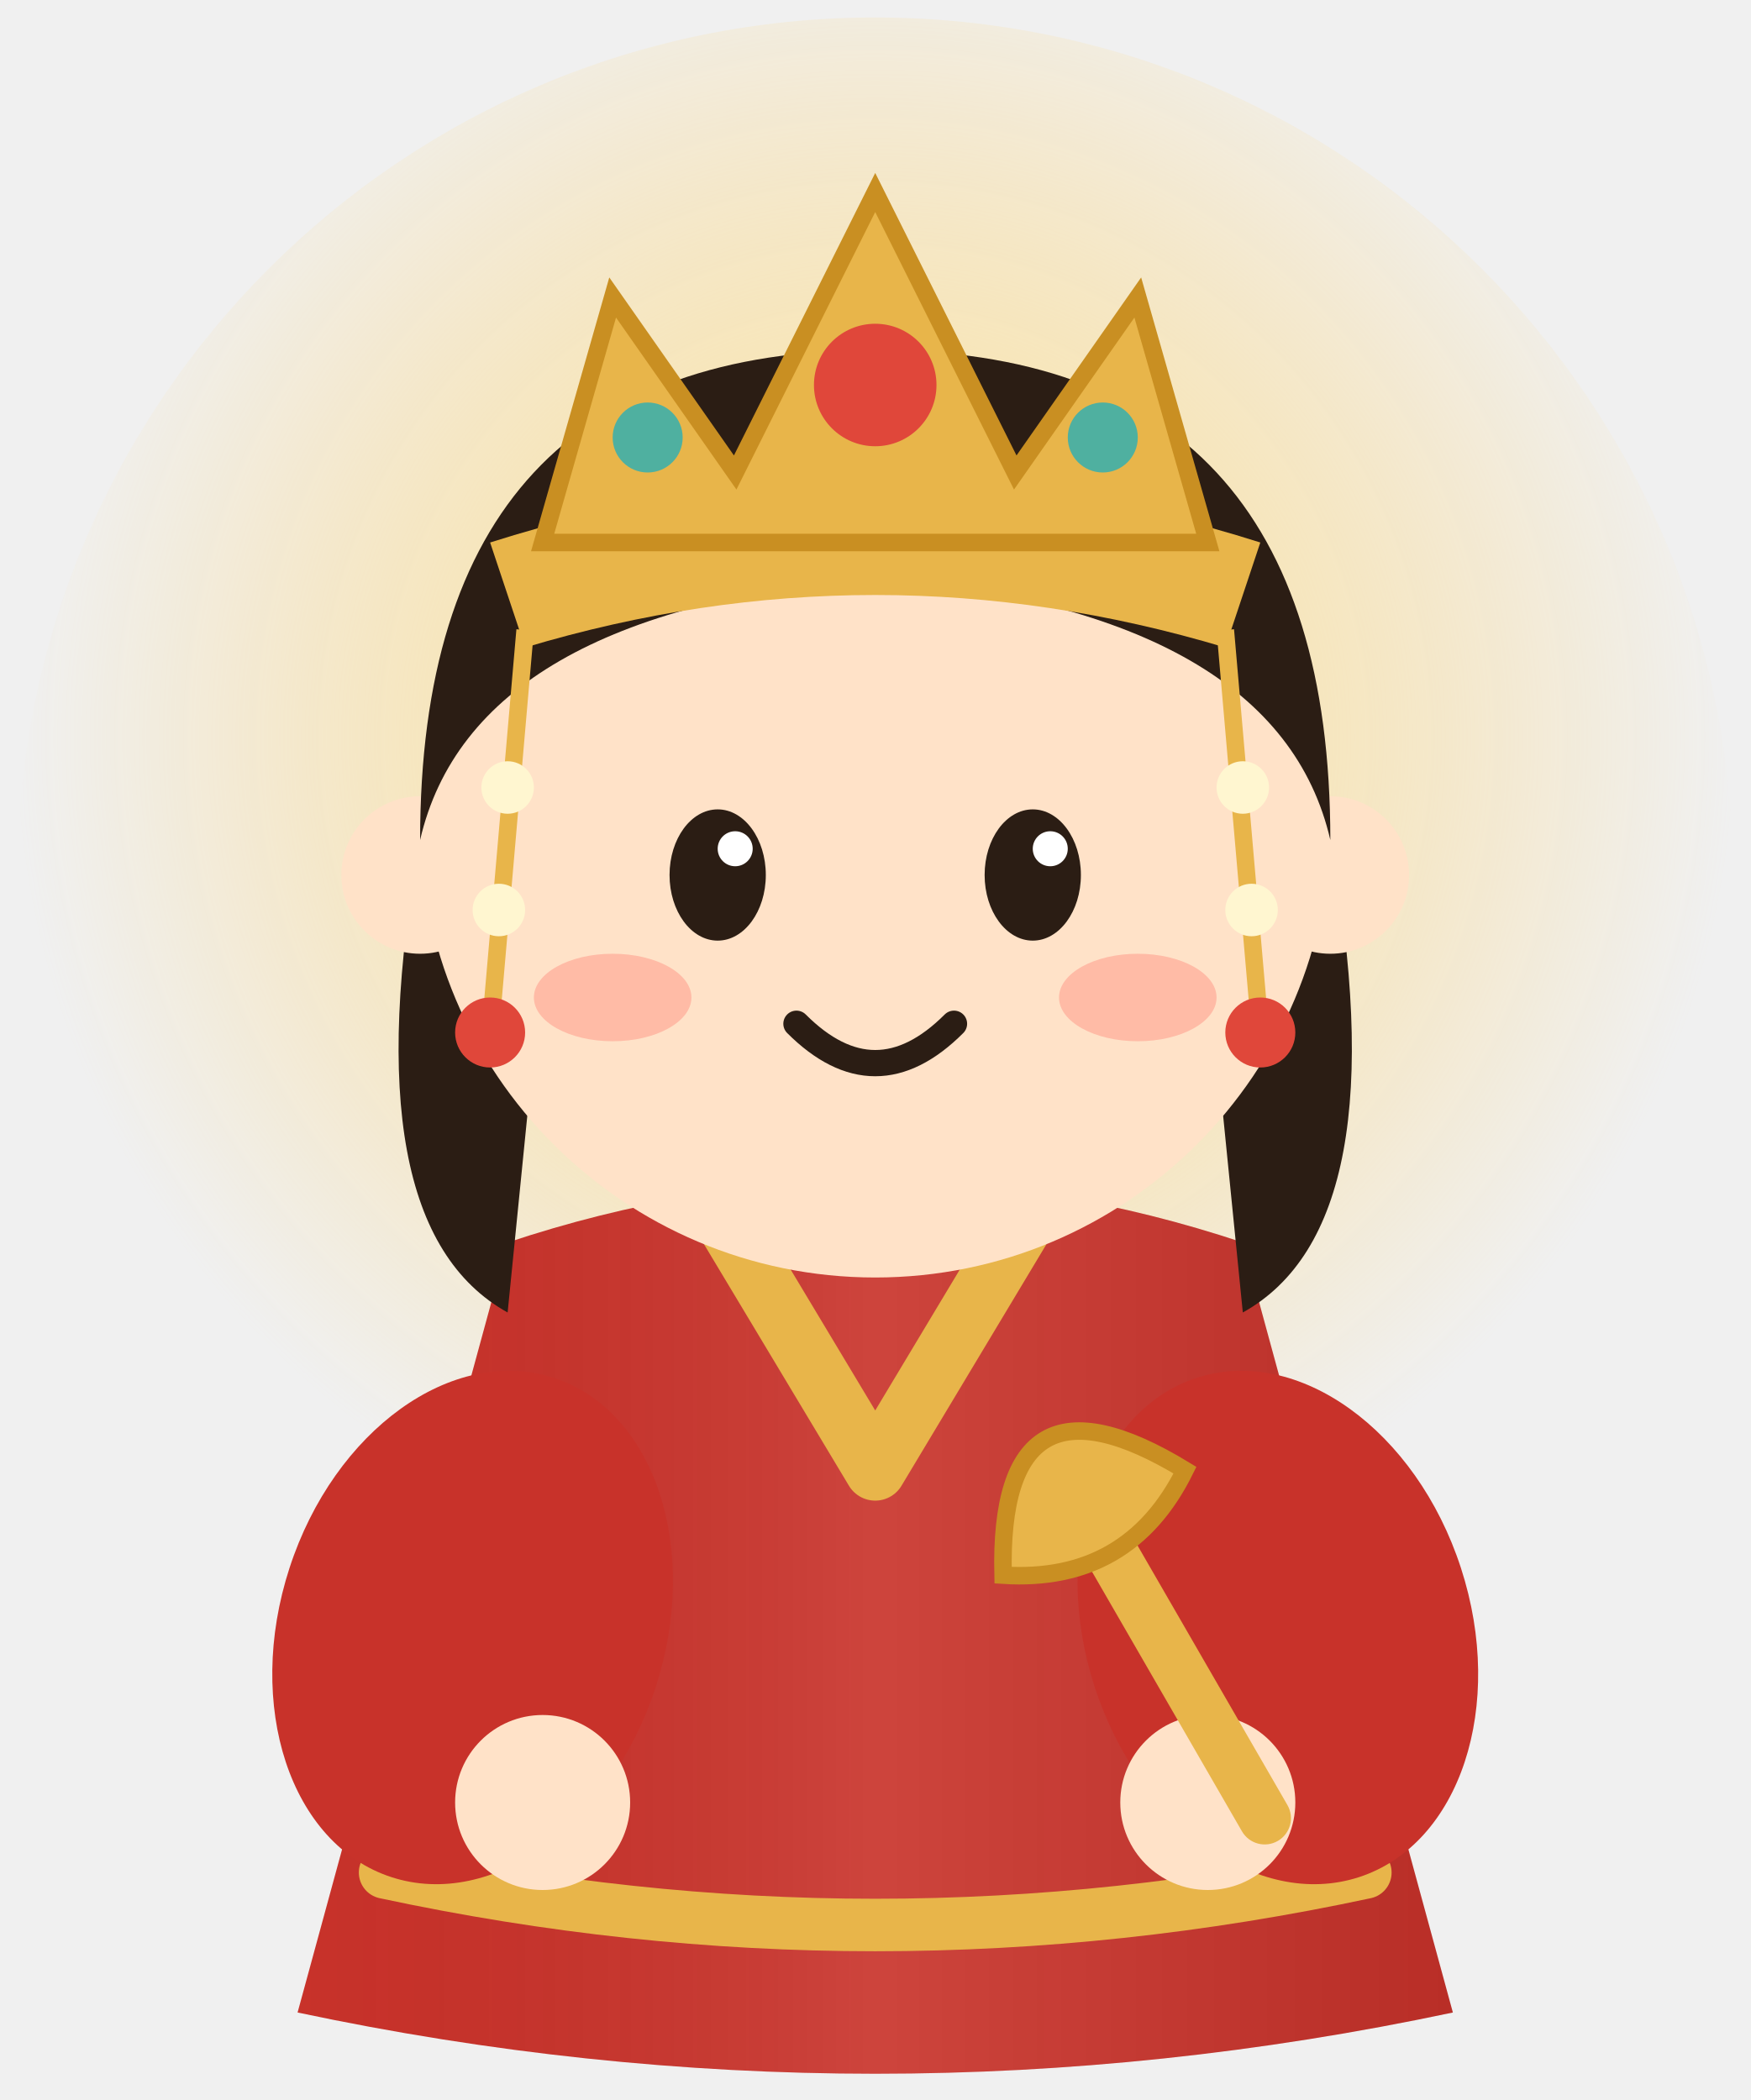
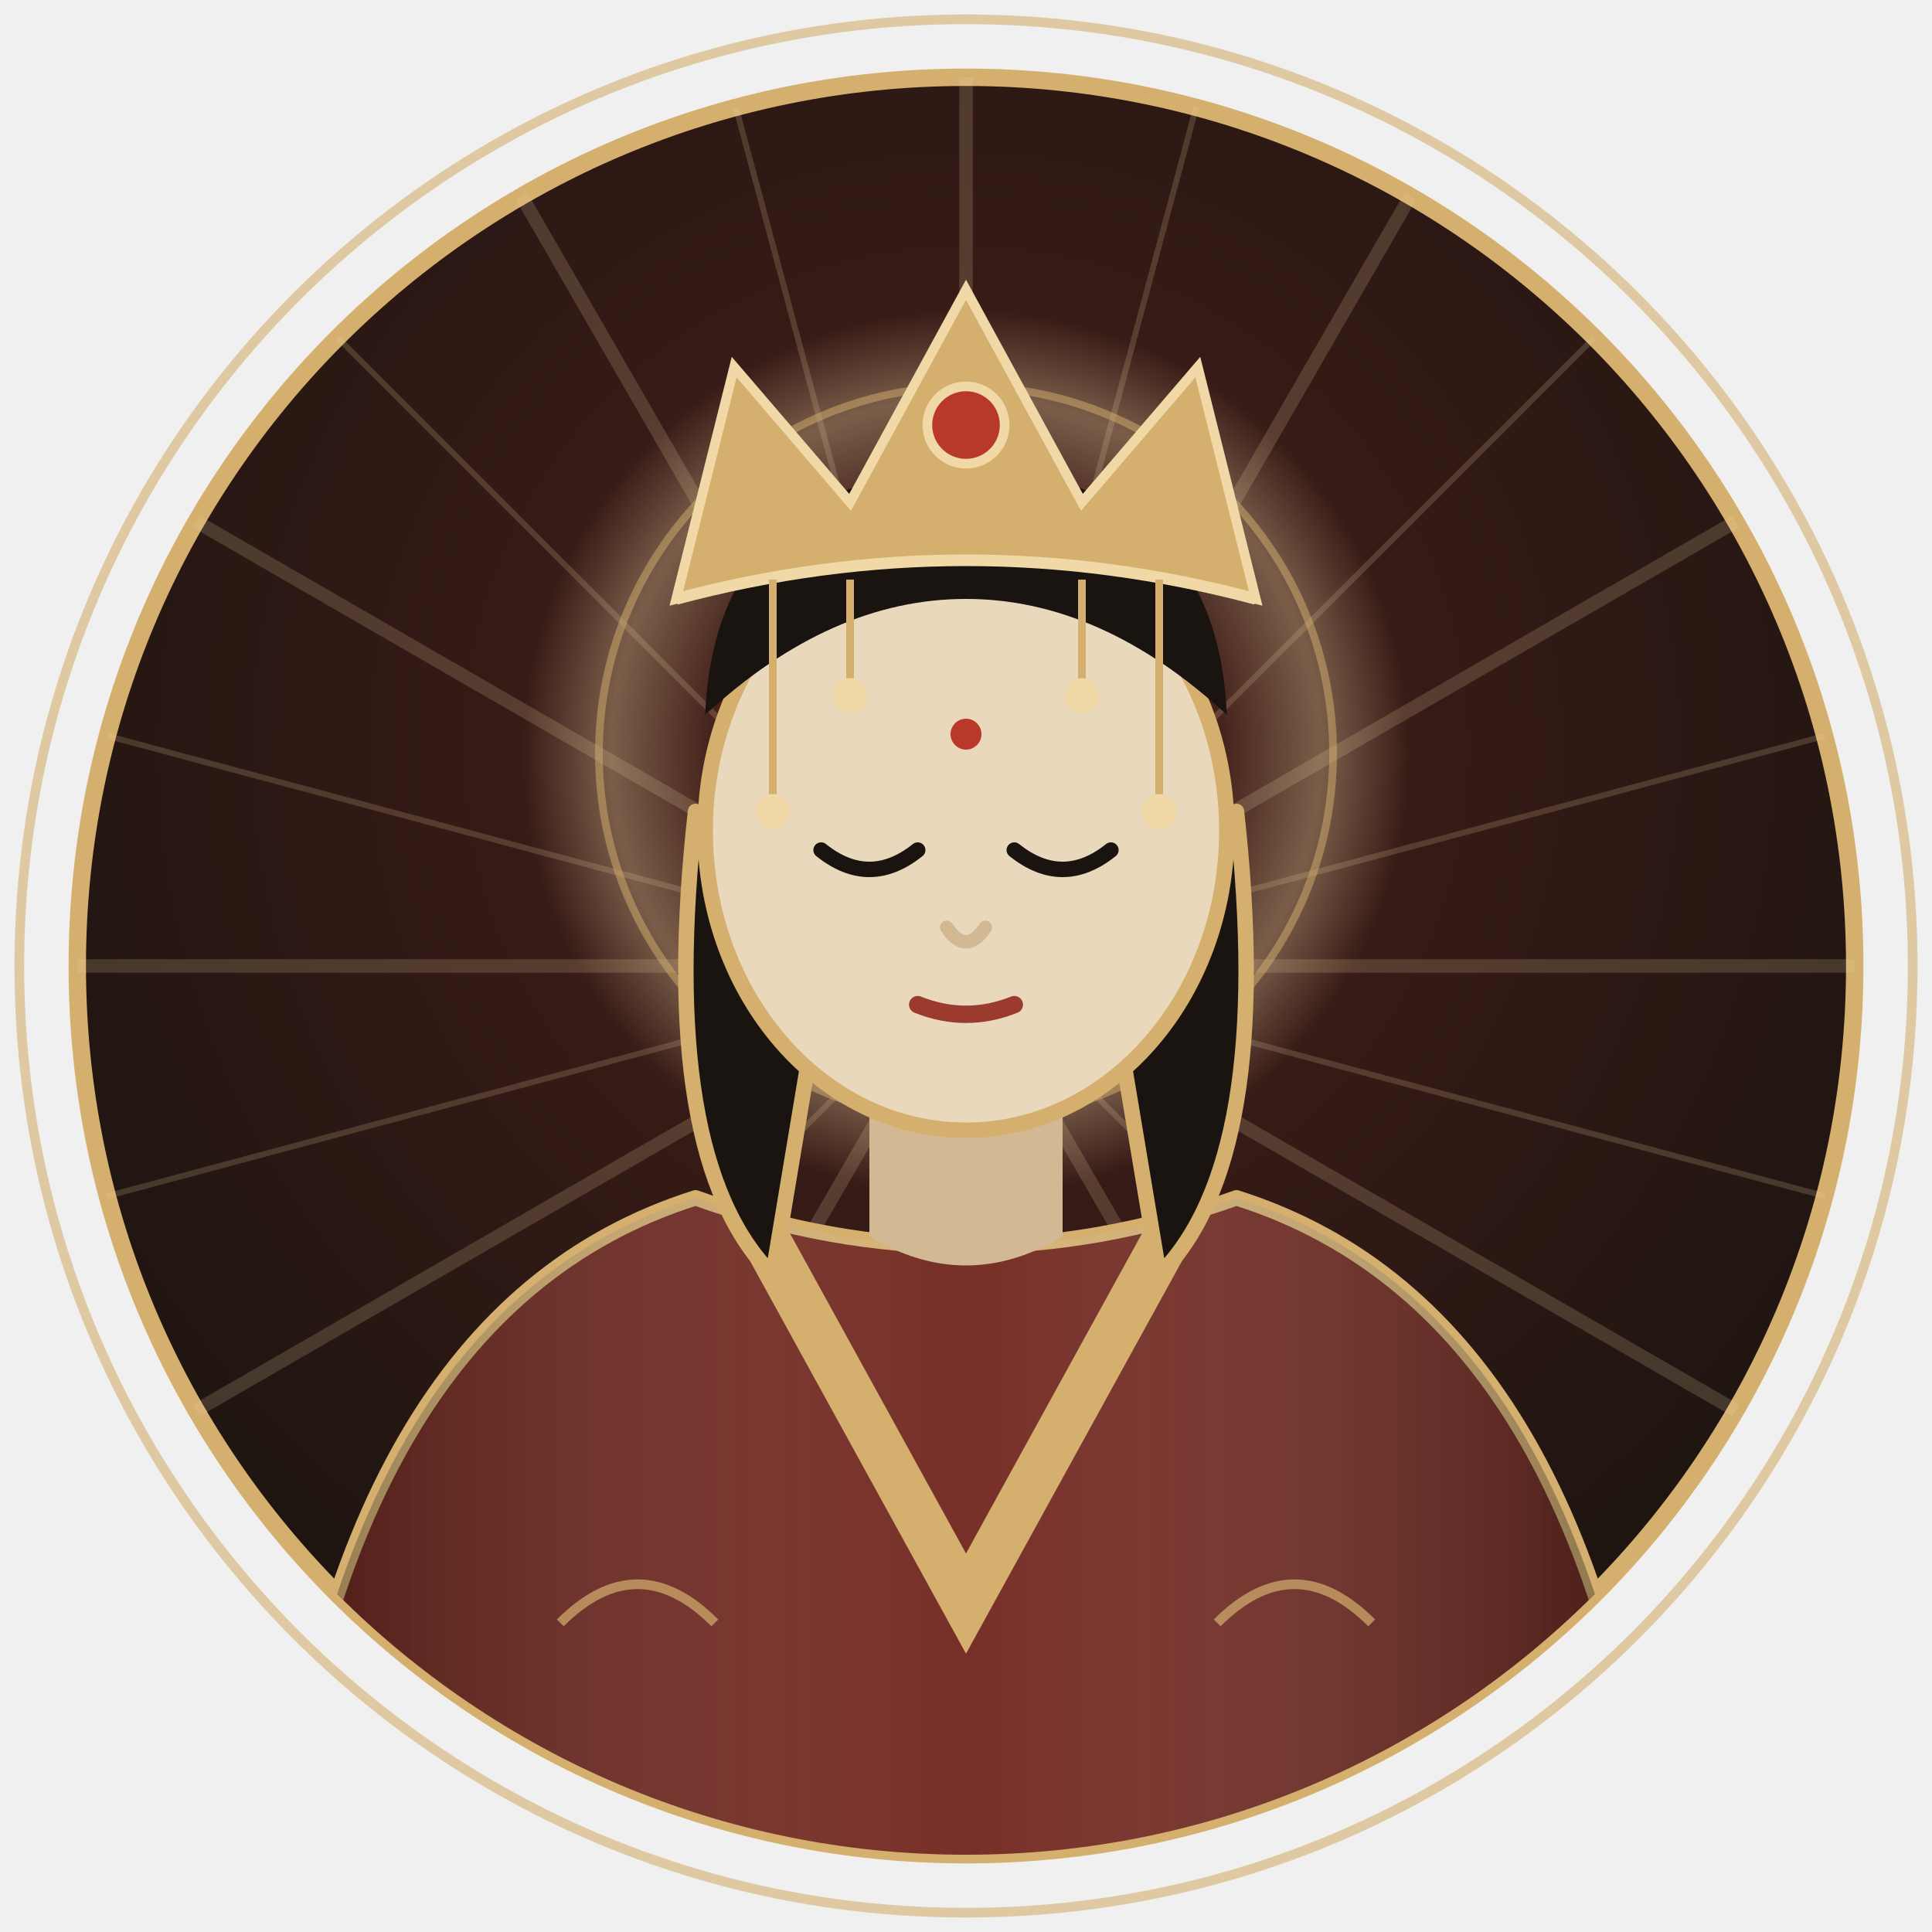
- <svg xmlns="http://www.w3.org/2000/svg" viewBox="0 0 200 240">
+ <svg xmlns="http://www.w3.org/2000/svg" viewBox="0 0 200 200">
  <style>
- .eye{animation:blink 4.5s infinite;transform-box:fill-box;transform-origin:center}
- @keyframes blink{0%,93%,100%{transform:scaleY(1)}96%{transform:scaleY(.1)}}
- .sway{animation:sway 3s ease-in-out infinite;transform-box:fill-box;transform-origin:50% 0}
- @keyframes sway{0%,100%{transform:rotate(-4deg)}50%{transform:rotate(4deg)}}
+ .glow{animation:glow 4s ease-in-out infinite}
+ @keyframes glow{0%,100%{opacity:.55}50%{opacity:1}}
+ .rays{animation:spin 40s linear infinite;transform-origin:100px 100px}
+ @keyframes spin{to{transform:rotate(360deg)}}
+ .sway{animation:sway 3.6s ease-in-out infinite;transform-box:fill-box;transform-origin:50% 0}
+ @keyframes sway{0%,100%{transform:rotate(-3deg)}50%{transform:rotate(3deg)}}
</style>
  <defs>
-     <linearGradient id="shade" x1="0" x2="1">
-       <stop offset="0" stop-color="#000" stop-opacity=".0" />
-       <stop offset=".5" stop-color="#fff" stop-opacity=".35" />
-       <stop offset="1" stop-color="#000" stop-opacity=".3" />
+     <radialGradient id="bg" cx=".5" cy=".38" r=".62">
+       <stop offset="0" stop-color="#4a1f1a" />
+       <stop offset="1" stop-color="#1a1410" />
+     </radialGradient>
+     <radialGradient id="halo" cx=".5" cy=".5" r=".5">
+       <stop offset=".55" stop-color="#f0d9a6" stop-opacity=".0" />
+       <stop offset=".8" stop-color="#f0d9a6" stop-opacity=".35" />
+       <stop offset="1" stop-color="#f0d9a6" stop-opacity="0" />
+     </radialGradient>
+     <linearGradient id="robeShade" x1="0" x2="1">
+       <stop offset="0" stop-color="#000" stop-opacity=".35" />
+       <stop offset=".5" stop-color="#fff" stop-opacity=".06" />
+       <stop offset="1" stop-color="#000" stop-opacity=".4" />
    </linearGradient>
-     <radialGradient id="aura" cx=".5" cy=".42" r=".5">
-       <stop offset="0" stop-color="#ffe9a8" stop-opacity=".9" />
-       <stop offset=".7" stop-color="#ffd36b" stop-opacity=".25" />
-       <stop offset="1" stop-color="#ffd36b" stop-opacity="0" />
-     </radialGradient>
+     <clipPath id="clip">
+       <circle cx="100" cy="100" r="92" />
+     </clipPath>
  </defs>
-   <circle cx="100" cy="100" r="98" fill="url(#aura)" />
-   <path d="M58 142 Q100 128 142 142 L166 230 Q100 244 34 230 Z" fill="#c8322a" />
-   <path d="M58 142 Q100 128 142 142 L166 230 Q100 244 34 230 Z" fill="url(#shade)" opacity=".25" />
-   <path d="M82 138 L100 168 L118 138" fill="none" stroke="#e8b54a" stroke-width="7" stroke-linejoin="round" />
-   <path d="M44 214 Q100 226 156 214" fill="none" stroke="#e8b54a" stroke-width="6" stroke-linecap="round" />
-   <ellipse cx="54" cy="186" rx="22" ry="30" fill="#c8322a" transform="rotate(18 54 186)" />
-   <ellipse cx="146" cy="186" rx="22" ry="30" fill="#c8322a" transform="rotate(-18 146 186)" />
-   <circle cx="62" cy="206" r="10" fill="#ffe2c8" />
-   <circle cx="138" cy="206" r="10" fill="#ffe2c8" />
-   <path d="M48 96 Q40 140 58 150 L62 110Z M152 96 Q160 140 142 150 L138 110Z" fill="#2b1d14" />
-   <circle cx="48" cy="100" r="9" fill="#ffe2c8" />
-   <circle cx="152" cy="100" r="9" fill="#ffe2c8" />
-   <circle cx="100" cy="94" r="52" fill="#ffe2c8" />
-   <path d="M48 96 Q48 40 100 40 Q152 40 152 96 Q146 70 100 66 Q54 70 48 96Z" fill="#2b1d14" />
-   <ellipse class="eye" cx="82" cy="100" rx="5.5" ry="7.5" fill="#2b1d14" />
-   <ellipse class="eye" cx="118" cy="100" rx="5.5" ry="7.5" fill="#2b1d14" />
-   <circle cx="84" cy="97" r="2" fill="#fff" />
-   <circle cx="120" cy="97" r="2" fill="#fff" />
-   <ellipse cx="70" cy="114" rx="9" ry="5" fill="#ff9a8a" opacity=".55" />
-   <ellipse cx="130" cy="114" rx="9" ry="5" fill="#ff9a8a" opacity=".55" />
-   <path d="M91 117 Q100 126 109 117" fill="none" stroke="#2b1d14" stroke-width="3" stroke-linecap="round" />
-   <g>
-     <path d="M56 62 Q100 48 144 62 L140 74 Q100 62 60 74Z" fill="#e8b54a" />
-     <path d="M62 62 L70 34 L84 54 L100 22 L116 54 L130 34 L138 62Z" fill="#e8b54a" stroke="#c98f22" stroke-width="2" />
-     <circle cx="100" cy="44" r="7" fill="#e0473a" />
-     <circle cx="74" cy="50" r="4" fill="#4fb0a0" />
-     <circle cx="126" cy="50" r="4" fill="#4fb0a0" />
-   </g>
-   <g class="sway">
-     <line x1="60" y1="72" x2="56" y2="118" stroke="#e8b54a" stroke-width="2" />
-     <circle cx="58" cy="90" r="3" fill="#fff6d0" />
-     <circle cx="57" cy="104" r="3" fill="#fff6d0" />
-     <circle cx="56" cy="118" r="4" fill="#e0473a" />
-   </g>
-   <g class="sway">
-     <line x1="140" y1="72" x2="144" y2="118" stroke="#e8b54a" stroke-width="2" />
-     <circle cx="142" cy="90" r="3" fill="#fff6d0" />
-     <circle cx="143" cy="104" r="3" fill="#fff6d0" />
-     <circle cx="144" cy="118" r="4" fill="#e0473a" />
-   </g>
-   <g transform="rotate(-30 140 200)">
-     <rect x="137" y="168" width="6" height="44" rx="3" fill="#e8b54a" />
-     <path d="M128 170 q12 -22 24 0 q-12 8 -24 0Z" fill="#e8b54a" stroke="#c98f22" stroke-width="2" />
+   <circle cx="100" cy="100" r="98" fill="none" stroke="#d4af6e" stroke-width="1" opacity=".6" />
+   <circle cx="100" cy="100" r="92" fill="url(#bg)" stroke="#d4af6e" stroke-width="1.8" />
+   <g clip-path="url(#clip)">
+     <g class="rays" opacity=".18">
+       <line x1="100" y1="100" x2="100" y2="0" stroke="#f0d9a6" stroke-width="1.4" transform="rotate(0 100 100)" />
+       <line x1="100" y1="100" x2="100" y2="0" stroke="#f0d9a6" stroke-width="0.6" transform="rotate(15 100 100)" />
+       <line x1="100" y1="100" x2="100" y2="0" stroke="#f0d9a6" stroke-width="1.4" transform="rotate(30 100 100)" />
+       <line x1="100" y1="100" x2="100" y2="0" stroke="#f0d9a6" stroke-width="0.6" transform="rotate(45 100 100)" />
+       <line x1="100" y1="100" x2="100" y2="0" stroke="#f0d9a6" stroke-width="1.4" transform="rotate(60 100 100)" />
+       <line x1="100" y1="100" x2="100" y2="0" stroke="#f0d9a6" stroke-width="0.6" transform="rotate(75 100 100)" />
+       <line x1="100" y1="100" x2="100" y2="0" stroke="#f0d9a6" stroke-width="1.4" transform="rotate(90 100 100)" />
+       <line x1="100" y1="100" x2="100" y2="0" stroke="#f0d9a6" stroke-width="0.6" transform="rotate(105 100 100)" />
+       <line x1="100" y1="100" x2="100" y2="0" stroke="#f0d9a6" stroke-width="1.4" transform="rotate(120 100 100)" />
+       <line x1="100" y1="100" x2="100" y2="0" stroke="#f0d9a6" stroke-width="0.6" transform="rotate(135 100 100)" />
+       <line x1="100" y1="100" x2="100" y2="0" stroke="#f0d9a6" stroke-width="1.4" transform="rotate(150 100 100)" />
+       <line x1="100" y1="100" x2="100" y2="0" stroke="#f0d9a6" stroke-width="0.6" transform="rotate(165 100 100)" />
+       <line x1="100" y1="100" x2="100" y2="0" stroke="#f0d9a6" stroke-width="1.4" transform="rotate(180 100 100)" />
+       <line x1="100" y1="100" x2="100" y2="0" stroke="#f0d9a6" stroke-width="0.6" transform="rotate(195 100 100)" />
+       <line x1="100" y1="100" x2="100" y2="0" stroke="#f0d9a6" stroke-width="1.4" transform="rotate(210 100 100)" />
+       <line x1="100" y1="100" x2="100" y2="0" stroke="#f0d9a6" stroke-width="0.6" transform="rotate(225 100 100)" />
+       <line x1="100" y1="100" x2="100" y2="0" stroke="#f0d9a6" stroke-width="1.4" transform="rotate(240 100 100)" />
+       <line x1="100" y1="100" x2="100" y2="0" stroke="#f0d9a6" stroke-width="0.6" transform="rotate(255 100 100)" />
+       <line x1="100" y1="100" x2="100" y2="0" stroke="#f0d9a6" stroke-width="1.4" transform="rotate(270 100 100)" />
+       <line x1="100" y1="100" x2="100" y2="0" stroke="#f0d9a6" stroke-width="0.6" transform="rotate(285 100 100)" />
+       <line x1="100" y1="100" x2="100" y2="0" stroke="#f0d9a6" stroke-width="1.4" transform="rotate(300 100 100)" />
+       <line x1="100" y1="100" x2="100" y2="0" stroke="#f0d9a6" stroke-width="0.6" transform="rotate(315 100 100)" />
+       <line x1="100" y1="100" x2="100" y2="0" stroke="#f0d9a6" stroke-width="1.4" transform="rotate(330 100 100)" />
+       <line x1="100" y1="100" x2="100" y2="0" stroke="#f0d9a6" stroke-width="0.6" transform="rotate(345 100 100)" />
+     </g>
+     <circle class="glow" cx="100" cy="78" r="46" fill="url(#halo)" />
+     <circle cx="100" cy="78" r="38" fill="none" stroke="#d4af6e" stroke-width=".8" opacity=".5" />
+     <path d="M28 200 Q34 136 72 124 Q100 134 128 124 Q166 136 172 200Z" fill="#6e2219" stroke="#d4af6e" stroke-width="1.6" stroke-linejoin="round" stroke-linecap="round" />
+     <path d="M28 200 Q34 136 72 124 Q100 134 128 124 Q166 136 172 200Z" fill="url(#robeShade)" />
+     <path d="M78 126 L100 166 L122 126" fill="none" stroke="#d4af6e" stroke-width="5" />
+     <path d="M78 126 L100 166 L122 126" fill="none" stroke="#d4af6e" stroke-width="1.6" stroke-linejoin="round" stroke-linecap="round" />
+     <path d="M58 168 Q66 160 74 168 M126 168 Q134 160 142 168" fill="none" stroke="#d4af6e" stroke-width="1" opacity=".7" />
+     <path d="M90 112 L90 128 Q100 134 110 128 L110 112Z" fill="#d2b994" />
+     <path d="M72 84 Q68 120 80 132 L86 96Z M128 84 Q132 120 120 132 L114 96Z" fill="#1a1410" stroke="#d4af6e" stroke-width="1.6" stroke-linejoin="round" stroke-linecap="round" />
+     <ellipse cx="100" cy="86" rx="27" ry="31" fill="#ead8bc" stroke="#d4af6e" stroke-width="1.6" stroke-linejoin="round" stroke-linecap="round" />
+     <path d="M85 88 Q90 92 95 88 M105 88 Q110 92 115 88" fill="none" stroke="#1a1410" stroke-width="1.6" stroke-linecap="round" />
+     <path d="M98 96 Q100 99 102 96" fill="none" stroke="#d2b994" stroke-width="1.4" stroke-linecap="round" />
+     <path d="M95 104 Q100 106 105 104" fill="none" stroke="#9a3b2e" stroke-width="1.8" stroke-linecap="round" />
+     <circle cx="100" cy="76" r="1.6" fill="#b8382a" />
+     <path d="M73 74 Q74 50 100 48 Q126 50 127 74 Q114 62 100 62 Q86 62 73 74Z" fill="#1a1410" />
+     <path d="M70 62 L76 38 L88 52 L100 30 L112 52 L124 38 L130 62 Q100 54 70 62Z" fill="#d4af6e" stroke="#f0d9a6" stroke-width="1" />
+     <path d="M70 62 Q100 54 130 62" fill="none" stroke="#f0d9a6" stroke-width="1.2" />
+     <circle cx="100" cy="44" r="4" fill="#b8382a" stroke="#f0d9a6" stroke-width="1" />
+     <g class="sway">
+       <line x1="80" y1="60" x2="80" y2="84" stroke="#d4af6e" stroke-width=".8" />
+       <circle cx="80" cy="84" r="1.8" fill="#f0d9a6" />
+     </g>
+     <g class="sway">
+       <line x1="88" y1="60" x2="88" y2="72" stroke="#d4af6e" stroke-width=".8" />
+       <circle cx="88" cy="72" r="1.8" fill="#f0d9a6" />
+     </g>
+     <g class="sway">
+       <line x1="112" y1="60" x2="112" y2="72" stroke="#d4af6e" stroke-width=".8" />
+       <circle cx="112" cy="72" r="1.8" fill="#f0d9a6" />
+     </g>
+     <g class="sway">
+       <line x1="120" y1="60" x2="120" y2="84" stroke="#d4af6e" stroke-width=".8" />
+       <circle cx="120" cy="84" r="1.8" fill="#f0d9a6" />
+     </g>
  </g>
</svg>
